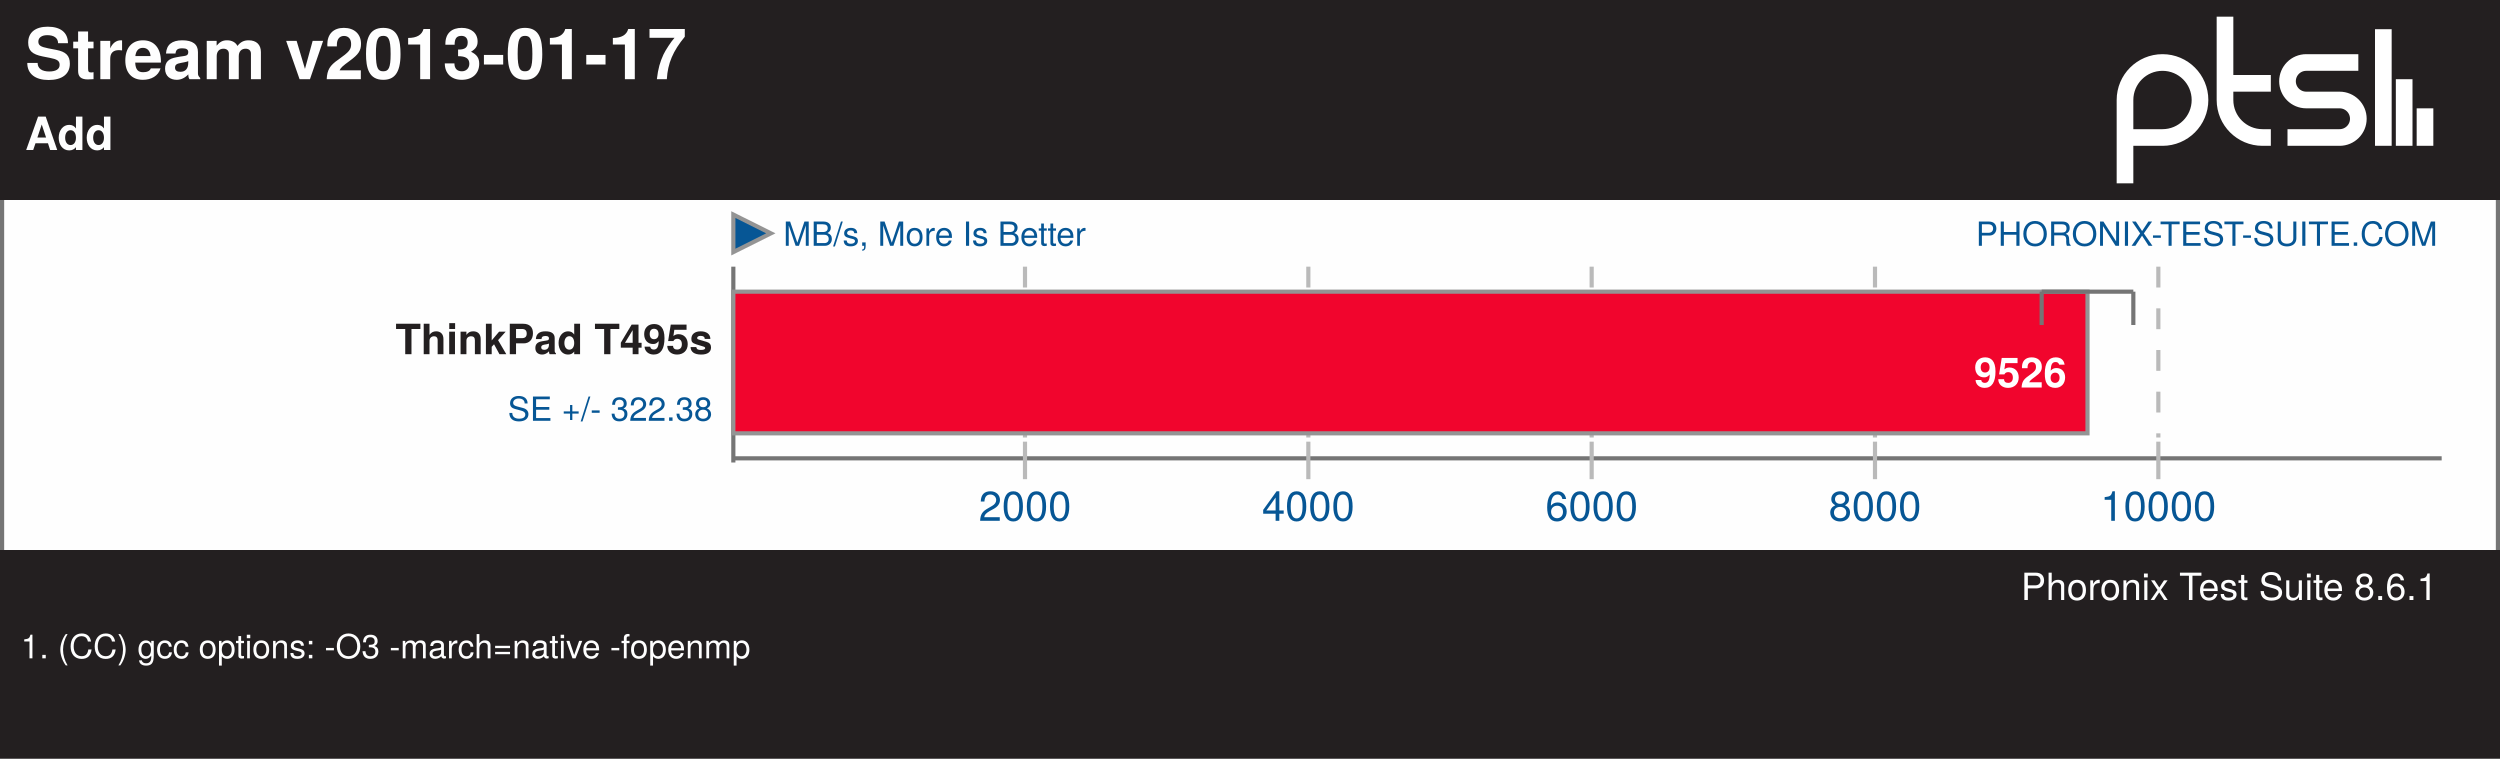
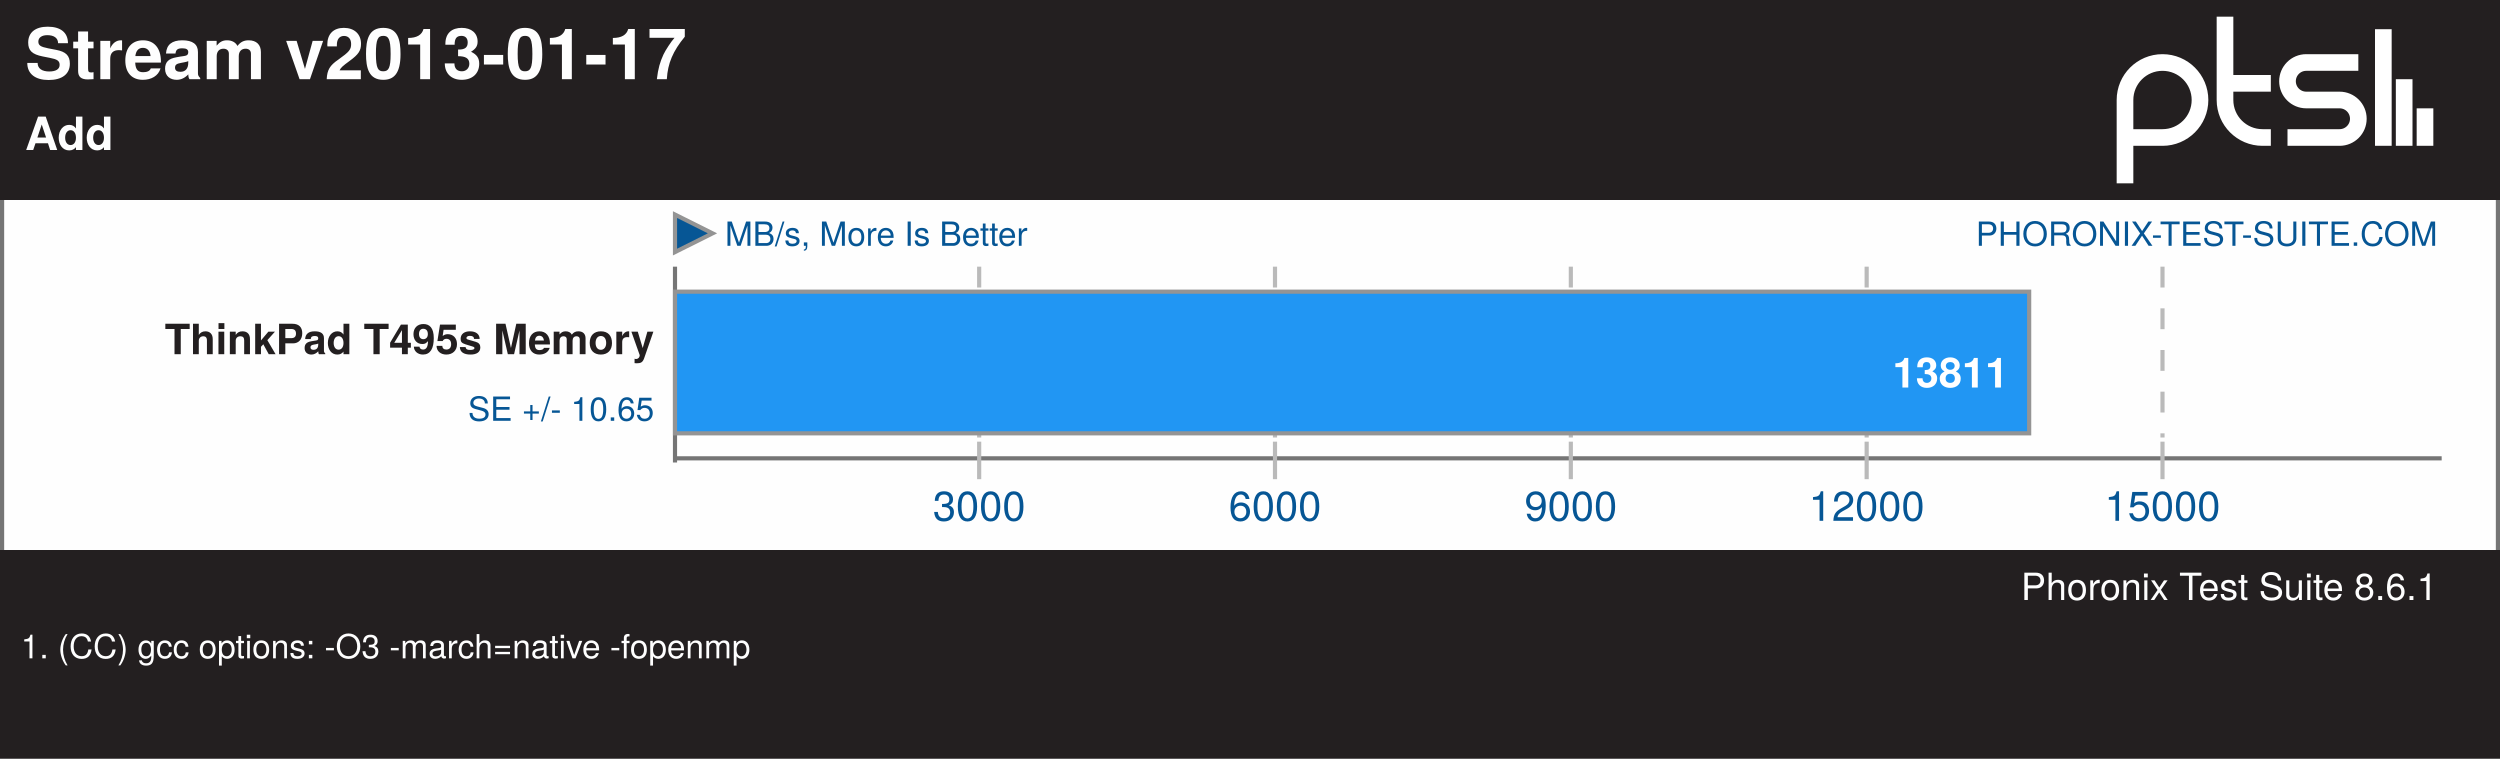
<svg xmlns="http://www.w3.org/2000/svg" xmlns:xlink="http://www.w3.org/1999/xlink" version="1.1" font-family="sans-serif, droid-sans, helvetica, verdana, tahoma" viewbox="0 0 600 182" width="600" height="182" preserveAspectRatio="xMinYMin meet">
  <rect x="0" y="0" width="600" height="182" fill="#FEFEFE" stroke="#757575" stroke-width="2" />
  <g stroke="#757575" stroke-width="1">
-     <line x1="176" y1="64" x2="176" y2="111" />
-     <line x1="176" y1="110" x2="586" y2="110" />
+     <line x1="162" y1="64" x2="162" y2="111" />
+     <line x1="162" y1="110" x2="586" y2="110" />
  </g>
  <a xlink:href="https://www.phoronix-test-suite.com/" xlink:show="new">
    <text x="585" y="59" font-size="8" fill="#065695" text-anchor="end" xlink:show="new">PHORONIX-TEST-SUITE.COM</text>
  </a>
-   <polygon points="185,56 176,60.5 176,51.5" fill="#065695" stroke="#949494" stroke-width="1" />
-   <text x="188" y="59" font-size="8" fill="#065695" text-anchor="start">MB/s, More Is Better</text>
+   <polygon points="171,56 162,60.5 162,51.5" fill="#065695" stroke="#949494" stroke-width="1" />
+   <text x="174" y="59" font-size="8" fill="#065695" text-anchor="start">MB/s, More Is Better</text>
  <rect x="0" y="0" width="600" height="48" fill="#231f20" />
  <a xlink:href="https://openbenchmarking.org/test/pts/stream-1.3.1" xlink:show="new">
    <text x="6" y="19" font-size="17" fill="#FEFEFE" text-anchor="start" xlink:show="new" font-weight="bold">Stream v2013-01-17</text>
  </a>
  <text x="6" y="36" font-size="11" font-weight="bold" fill="#FEFEFE" text-anchor="start">Add</text>
  <path d="m74 22v9m-5-16v16m-5-28v28m-23-2h12.5c2.485 0 4.5-2.015 4.5-4.5s-2.015-4.5-4.5-4.5h-8c-2.485 0-4.5-2.015-4.5-4.5s2.015-4.5 4.5-4.5h12.5m-21 5h-11m11 13h-2c-4.971 0-9-4.029-9-9v-20m-24 40v-20c0-4.971 4.029-9 9-9 4.971 0 9 4.029 9 9s-4.029 9-9 9h-9" stroke="#ffffff" stroke-width="4" fill="none" transform="translate(508,4)" />
  <g font-size="10" fill="#231f20" font-weight="bold">
-     <text x="171" y="85" text-anchor="end">ThinkPad T495s</text>
+     <text x="157" y="85" text-anchor="end">ThinkPad T495s Memory</text>
  </g>
  <g font-size="10" fill="#065695" text-anchor="middle">
-     <text x="246" y="125">2000</text>
-     <text x="314" y="125">4000</text>
-     <text x="382" y="125">6000</text>
-     <text x="450" y="125">8000</text>
-     <text x="518" y="125">10000</text>
+     <text x="235" y="125">3000</text>
+     <text x="306" y="125">6000</text>
+     <text x="377" y="125">9000</text>
+     <text x="448" y="125">12000</text>
+     <text x="519" y="125">15000</text>
  </g>
  <g stroke="#BABABA" stroke-width="1">
-     <line x1="246" y1="64" x2="246" y2="105" stroke-dasharray="5,5" />
-     <line x1="246" y1="106" x2="246" y2="115" />
-     <line x1="314" y1="64" x2="314" y2="105" stroke-dasharray="5,5" />
-     <line x1="314" y1="106" x2="314" y2="115" />
-     <line x1="382" y1="64" x2="382" y2="105" stroke-dasharray="5,5" />
-     <line x1="382" y1="106" x2="382" y2="115" />
-     <line x1="450" y1="64" x2="450" y2="105" stroke-dasharray="5,5" />
-     <line x1="450" y1="106" x2="450" y2="115" />
-     <line x1="518" y1="64" x2="518" y2="105" stroke-dasharray="5,5" />
-     <line x1="518" y1="106" x2="518" y2="115" />
+     <line x1="235" y1="64" x2="235" y2="105" stroke-dasharray="5,5" />
+     <line x1="235" y1="106" x2="235" y2="115" />
+     <line x1="306" y1="64" x2="306" y2="105" stroke-dasharray="5,5" />
+     <line x1="306" y1="106" x2="306" y2="115" />
+     <line x1="377" y1="64" x2="377" y2="105" stroke-dasharray="5,5" />
+     <line x1="377" y1="106" x2="377" y2="115" />
+     <line x1="448" y1="64" x2="448" y2="105" stroke-dasharray="5,5" />
+     <line x1="448" y1="106" x2="448" y2="115" />
+     <line x1="519" y1="64" x2="519" y2="105" stroke-dasharray="5,5" />
+     <line x1="519" y1="106" x2="519" y2="115" />
  </g>
  <g stroke="#949494" stroke-width="1">
-     <rect x="176" y="70" height="34" width="325" fill="#f1052d" xlink:title="ThinkPad T495s: 9526" />
+     <rect x="162" y="70" height="34" width="325" fill="#2196f3" xlink:title="ThinkPad T495s Memory: 13811" />
  </g>
  <g font-size="8" fill="#065695" text-anchor="end">
-     <text y="101" x="171">SE +/- 322.38</text>
+     <text y="101" x="157">SE +/- 10.65</text>
  </g>
  <g font-size="10" fill="#FFFFFF" font-weight="bold" text-anchor="end">
-     <text x="496" y="93">9526</text>
-   </g>
-   <g stroke="#757575" stroke-width="1">
-     <line x1="490" y1="70" x2="490" y2="78" />
-     <line x1="512" y1="70" x2="512" y2="78" />
-     <line x1="490" y1="70" x2="512" y2="70" />
+     <text x="482" y="93">13811</text>
  </g>
  <rect x="0" y="132" width="600" height="50" fill="#231f20" />
  <a xlink:href="https://www.phoronix-test-suite.com/" xlink:show="new">
    <text x="585" y="144" font-size="9" fill="#FEFEFE" text-anchor="end" xlink:show="new">Phoronix Test Suite 8.6.1</text>
  </a>
  <text x="5" y="158" font-size="8" fill="#FEFEFE" text-anchor="start" xlink:title="-O3 -march=native -fopenmp" width="595">1. (CC) gcc options: -O3 -march=native -fopenmp</text>
</svg>
